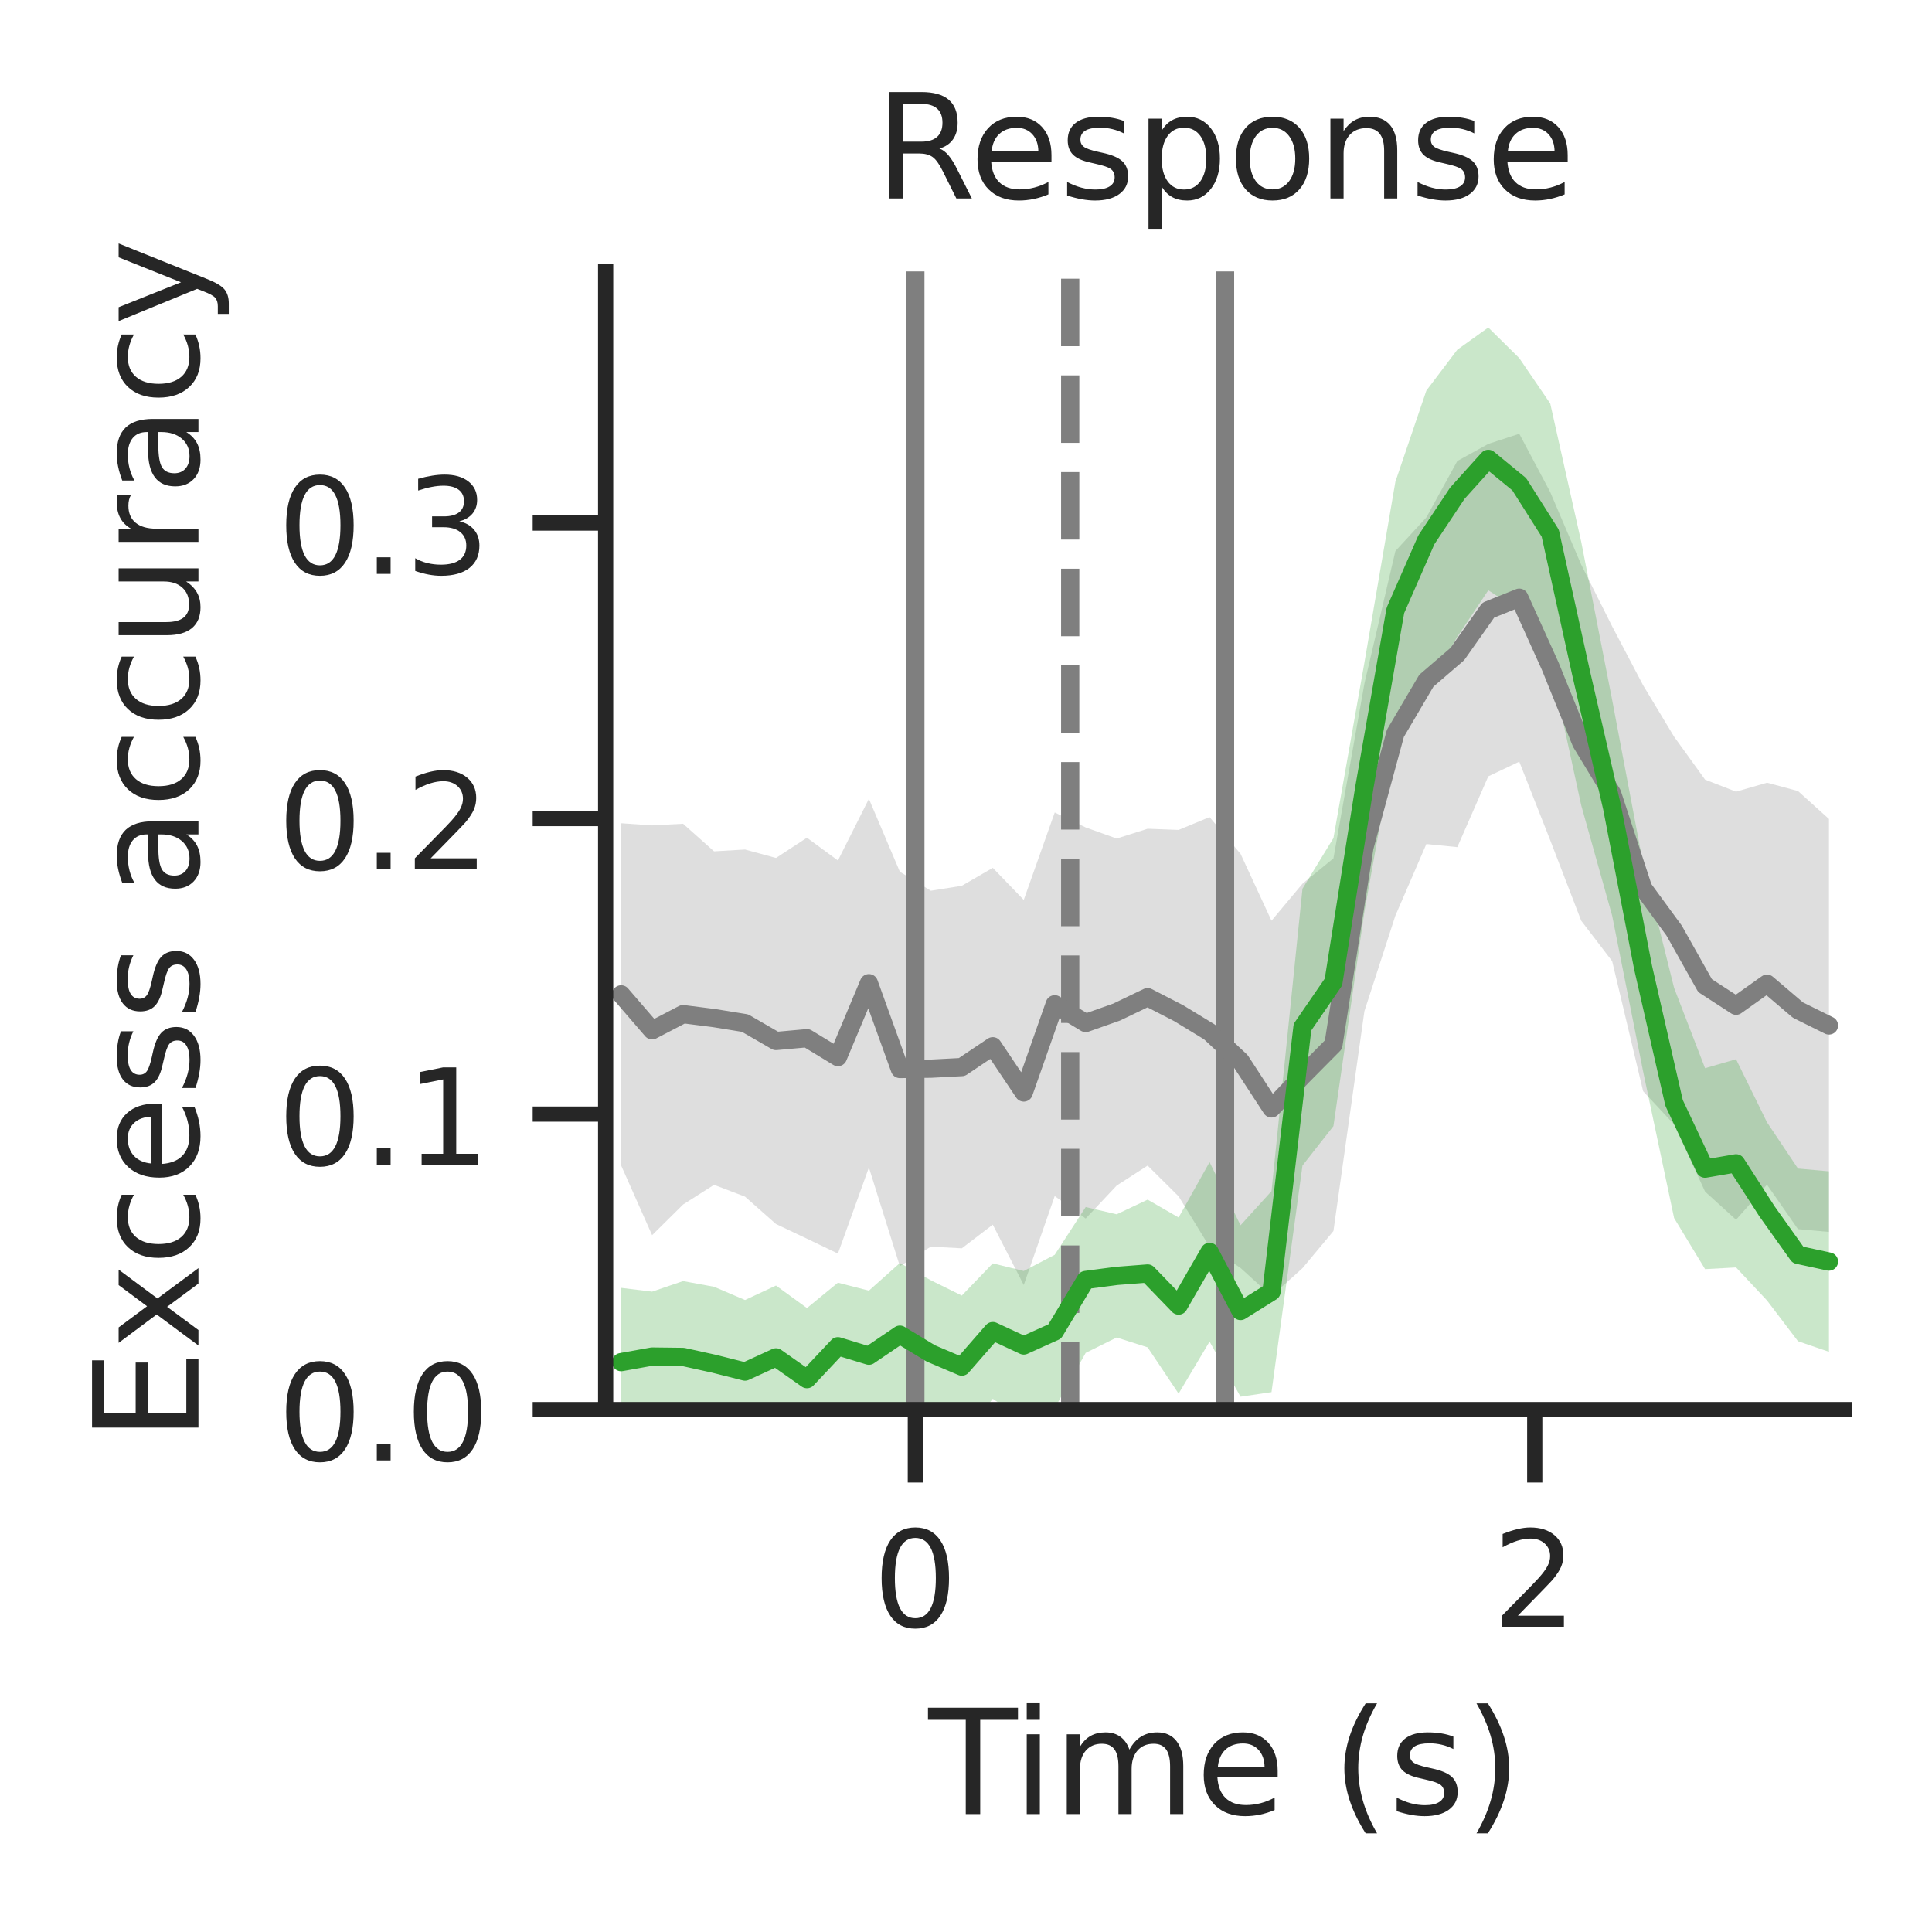
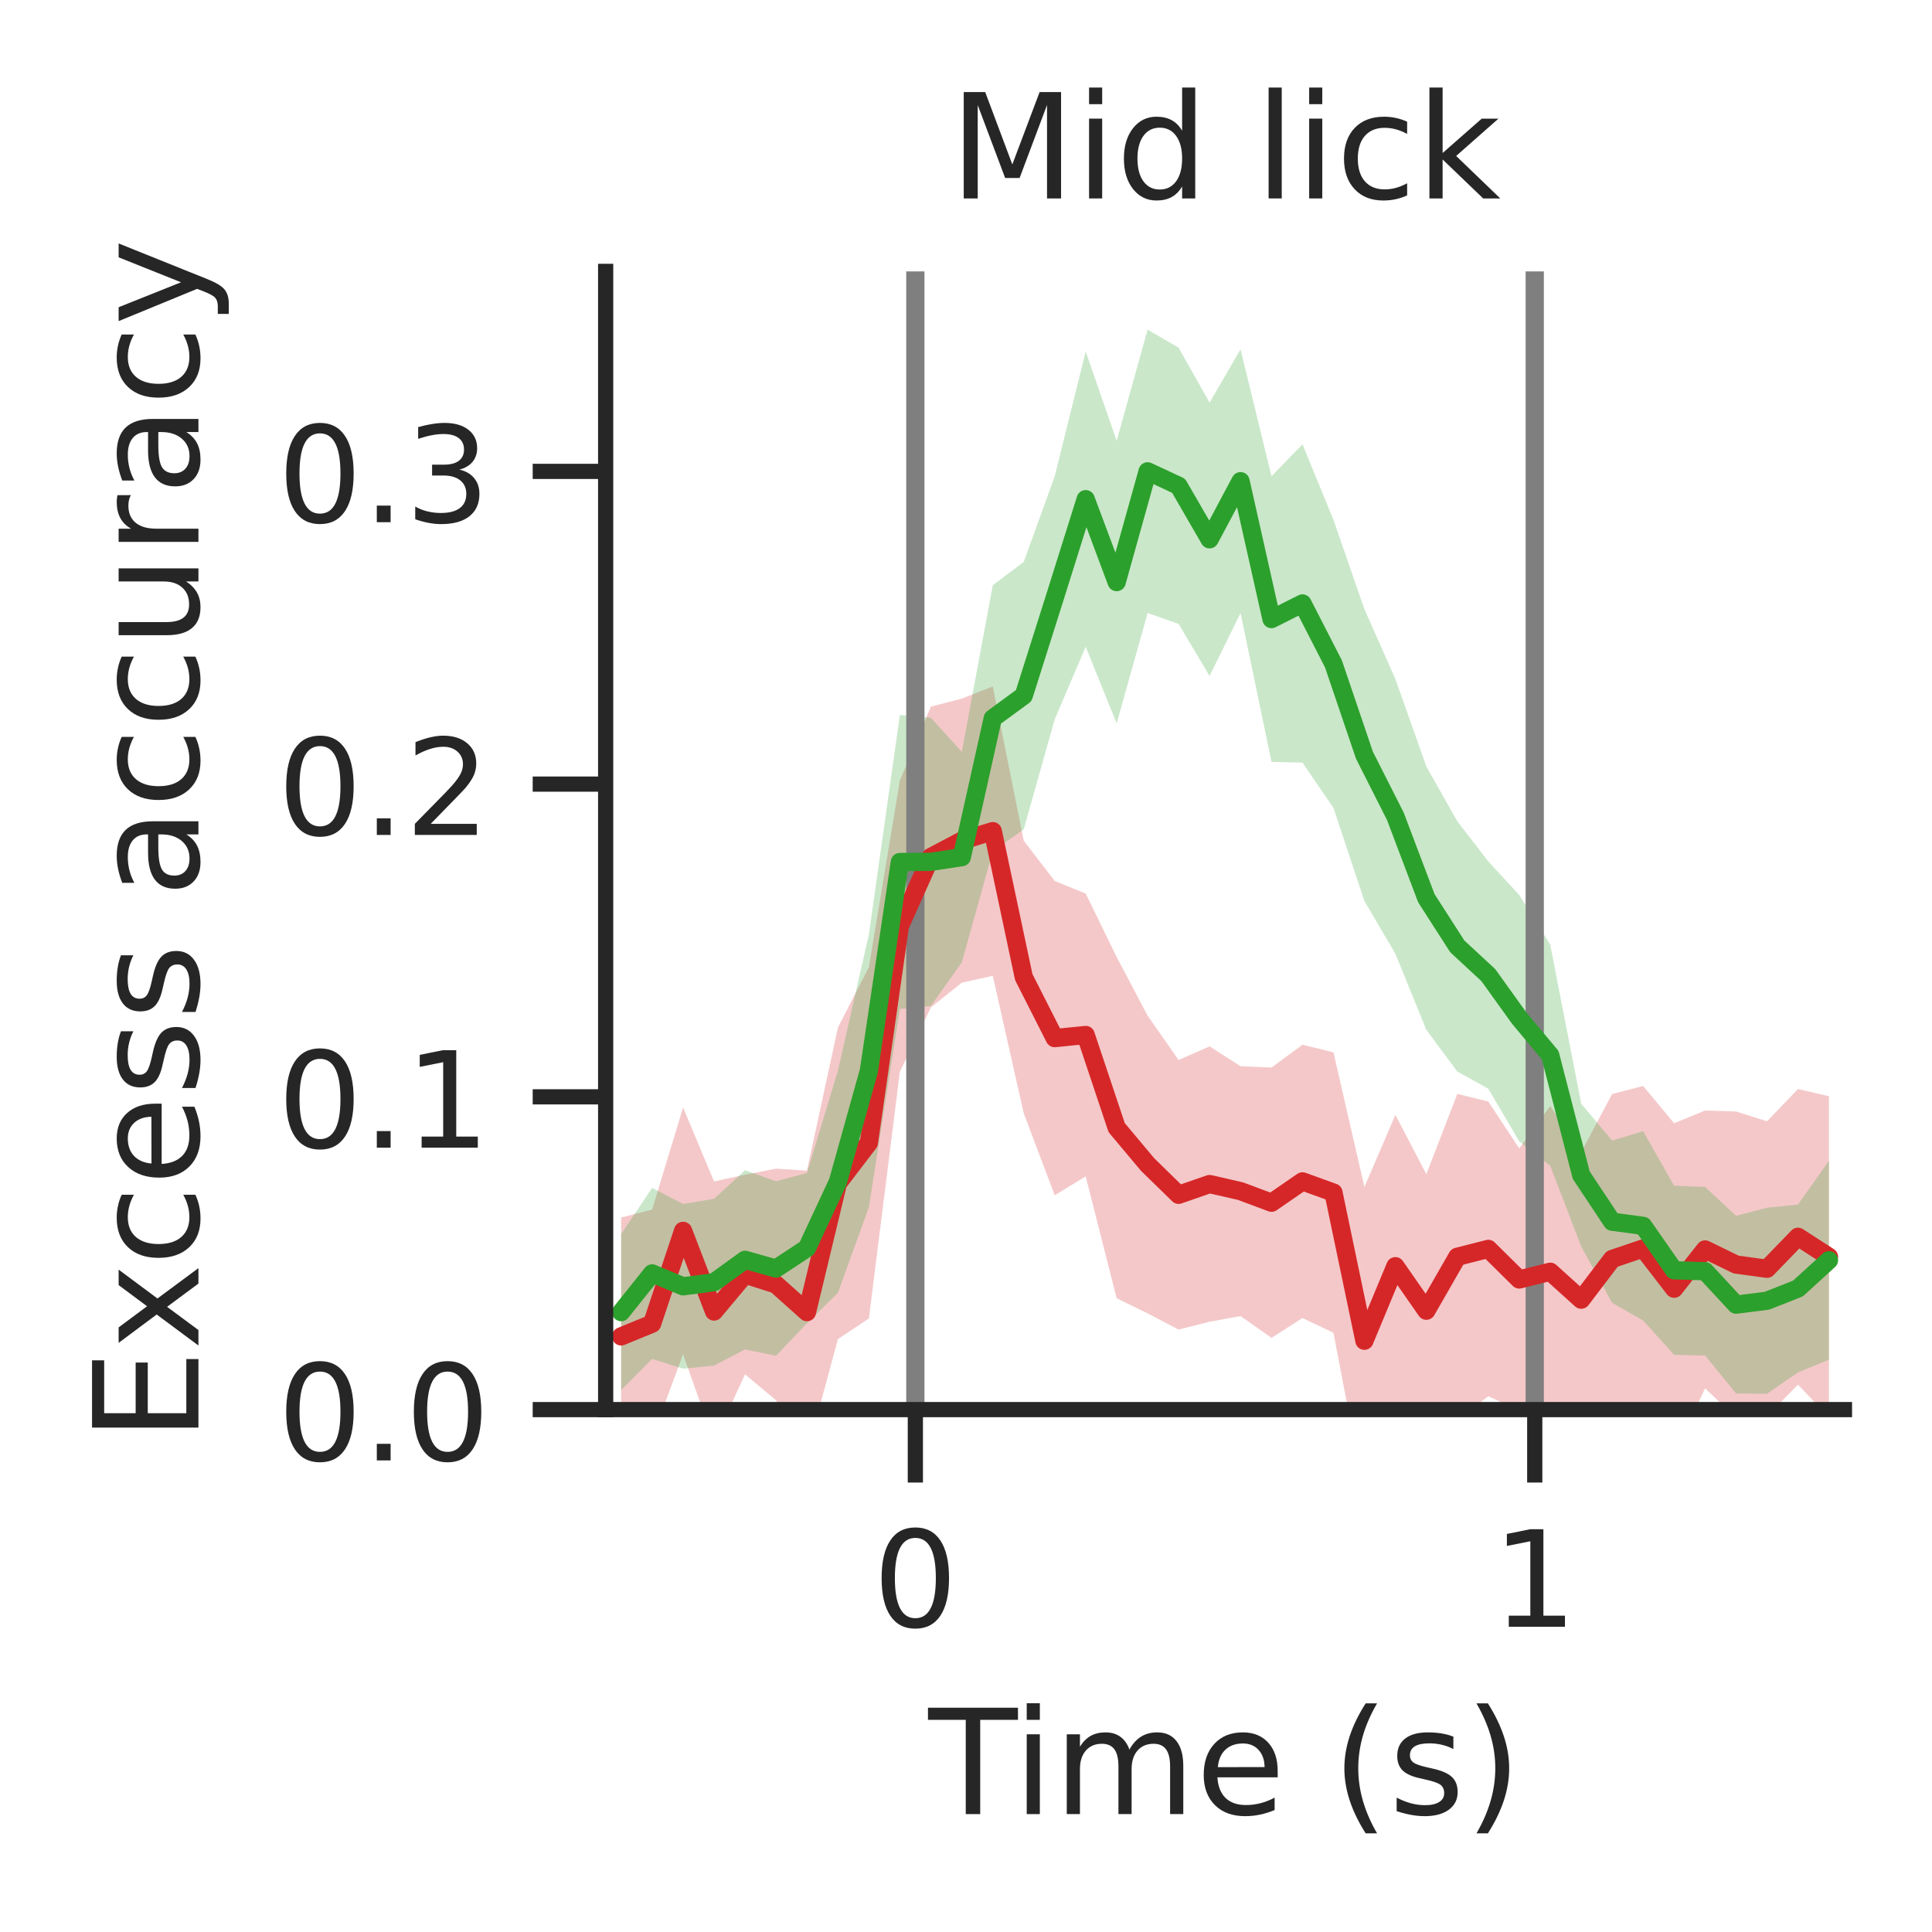
<svg xmlns="http://www.w3.org/2000/svg" xmlns:xlink="http://www.w3.org/1999/xlink" width="158.88pt" height="158.88pt" viewBox="0 0 158.88 158.88" version="1.1">
  <defs>
    <style type="text/css">*{stroke-linejoin: round; stroke-linecap: butt}</style>
  </defs>
  <g id="figure_1">
    <g id="patch_1">
      <path d="M 0 158.88  L 158.88 158.88  L 158.88 0  L 0 0  z " style="fill: #ffffff" />
    </g>
    <g id="axes_1">
      <g id="patch_2">
        <path d="M 49.807 115.92  L 151.68 115.92  L 151.68 22.318  L 49.807 22.318  z " style="fill: #ffffff" />
      </g>
      <g id="matplotlib.axis_1">
        <g id="xtick_1">
          <g id="line2d_1">
            <defs>
-               <path id="m0c5acce30c" d="M 0 0  L 0 6  " style="stroke: #262626; stroke-width: 1.25" />
-             </defs>
-             <g>
-               <use xlink:href="#m0c5acce30c" x="75.275" y="115.92" style="fill: #262626; stroke: #262626; stroke-width: 1.25" />
+               <path id="mfb42bb6723" d="M 0 0  L 0 6  " style="stroke: #262626; stroke-width: 1.25" />
+             </defs>
+             <g>
+               <use xlink:href="#mfb42bb6723" x="75.275" y="115.92" style="fill: #262626; stroke: #262626; stroke-width: 1.25" />
            </g>
          </g>
          <g id="text_1">
            <g style="fill: #262626" transform="translate(71.7759 133.7781) scale(0.11 -0.11)">
              <defs>
                <path id="DejaVuSans-30" d="M 2034 4250  Q 1547 4250 1301 3770  Q 1056 3291 1056 2328  Q 1056 1369 1301 889  Q 1547 409 2034 409  Q 2525 409 2770 889  Q 3016 1369 3016 2328  Q 3016 3291 2770 3770  Q 2525 4250 2034 4250  z M 2034 4750  Q 2819 4750 3233 4129  Q 3647 3509 3647 2328  Q 3647 1150 3233 529  Q 2819 -91 2034 -91  Q 1250 -91 836 529  Q 422 1150 422 2328  Q 422 3509 836 4129  Q 1250 4750 2034 4750  z " transform="scale(0.015625)" />
              </defs>
              <use xlink:href="#DejaVuSans-30" />
            </g>
          </g>
        </g>
        <g id="xtick_2">
          <g id="line2d_2">
            <g>
-               <use xlink:href="#m0c5acce30c" x="126.211" y="115.92" style="fill: #262626; stroke: #262626; stroke-width: 1.25" />
+               <use xlink:href="#mfb42bb6723" x="126.211" y="115.92" style="fill: #262626; stroke: #262626; stroke-width: 1.25" />
            </g>
          </g>
          <g id="text_2">
            <g style="fill: #262626" transform="translate(122.7121 133.7781) scale(0.11 -0.11)">
              <defs>
-                 <path id="DejaVuSans-32" d="M 1228 531  L 3431 531  L 3431 0  L 469 0  L 469 531  Q 828 903 1448 1529  Q 2069 2156 2228 2338  Q 2531 2678 2651 2914  Q 2772 3150 2772 3378  Q 2772 3750 2511 3984  Q 2250 4219 1831 4219  Q 1534 4219 1204 4116  Q 875 4013 500 3803  L 500 4441  Q 881 4594 1212 4672  Q 1544 4750 1819 4750  Q 2544 4750 2975 4387  Q 3406 4025 3406 3419  Q 3406 3131 3298 2873  Q 3191 2616 2906 2266  Q 2828 2175 2409 1742  Q 1991 1309 1228 531  z " transform="scale(0.015625)" />
-               </defs>
-               <use xlink:href="#DejaVuSans-32" />
+                 <path id="DejaVuSans-31" d="M 794 531  L 1825 531  L 1825 4091  L 703 3866  L 703 4441  L 1819 4666  L 2450 4666  L 2450 531  L 3481 531  L 3481 0  L 794 0  L 794 531  z " transform="scale(0.015625)" />
+               </defs>
+               <use xlink:href="#DejaVuSans-31" />
            </g>
          </g>
        </g>
        <g id="text_3">
          <g style="fill: #262626" transform="translate(76.34867 149.1839) scale(0.12 -0.12)">
            <defs>
              <path id="DejaVuSans-54" d="M -19 4666  L 3928 4666  L 3928 4134  L 2272 4134  L 2272 0  L 1638 0  L 1638 4134  L -19 4134  L -19 4666  z " transform="scale(0.015625)" />
              <path id="DejaVuSans-69" d="M 603 3500  L 1178 3500  L 1178 0  L 603 0  L 603 3500  z M 603 4863  L 1178 4863  L 1178 4134  L 603 4134  L 603 4863  z " transform="scale(0.015625)" />
              <path id="DejaVuSans-6d" d="M 3328 2828  Q 3544 3216 3844 3400  Q 4144 3584 4550 3584  Q 5097 3584 5394 3201  Q 5691 2819 5691 2113  L 5691 0  L 5113 0  L 5113 2094  Q 5113 2597 4934 2840  Q 4756 3084 4391 3084  Q 3944 3084 3684 2787  Q 3425 2491 3425 1978  L 3425 0  L 2847 0  L 2847 2094  Q 2847 2600 2669 2842  Q 2491 3084 2119 3084  Q 1678 3084 1418 2786  Q 1159 2488 1159 1978  L 1159 0  L 581 0  L 581 3500  L 1159 3500  L 1159 2956  Q 1356 3278 1631 3431  Q 1906 3584 2284 3584  Q 2666 3584 2933 3390  Q 3200 3197 3328 2828  z " transform="scale(0.015625)" />
              <path id="DejaVuSans-65" d="M 3597 1894  L 3597 1613  L 953 1613  Q 991 1019 1311 708  Q 1631 397 2203 397  Q 2534 397 2845 478  Q 3156 559 3463 722  L 3463 178  Q 3153 47 2828 -22  Q 2503 -91 2169 -91  Q 1331 -91 842 396  Q 353 884 353 1716  Q 353 2575 817 3079  Q 1281 3584 2069 3584  Q 2775 3584 3186 3129  Q 3597 2675 3597 1894  z M 3022 2063  Q 3016 2534 2758 2815  Q 2500 3097 2075 3097  Q 1594 3097 1305 2825  Q 1016 2553 972 2059  L 3022 2063  z " transform="scale(0.015625)" />
              <path id="DejaVuSans-20" transform="scale(0.015625)" />
              <path id="DejaVuSans-28" d="M 1984 4856  Q 1566 4138 1362 3434  Q 1159 2731 1159 2009  Q 1159 1288 1364 580  Q 1569 -128 1984 -844  L 1484 -844  Q 1016 -109 783 600  Q 550 1309 550 2009  Q 550 2706 781 3412  Q 1013 4119 1484 4856  L 1984 4856  z " transform="scale(0.015625)" />
              <path id="DejaVuSans-73" d="M 2834 3397  L 2834 2853  Q 2591 2978 2328 3040  Q 2066 3103 1784 3103  Q 1356 3103 1142 2972  Q 928 2841 928 2578  Q 928 2378 1081 2264  Q 1234 2150 1697 2047  L 1894 2003  Q 2506 1872 2764 1633  Q 3022 1394 3022 966  Q 3022 478 2636 193  Q 2250 -91 1575 -91  Q 1294 -91 989 -36  Q 684 19 347 128  L 347 722  Q 666 556 975 473  Q 1284 391 1588 391  Q 1994 391 2212 530  Q 2431 669 2431 922  Q 2431 1156 2273 1281  Q 2116 1406 1581 1522  L 1381 1569  Q 847 1681 609 1914  Q 372 2147 372 2553  Q 372 3047 722 3315  Q 1072 3584 1716 3584  Q 2034 3584 2315 3537  Q 2597 3491 2834 3397  z " transform="scale(0.015625)" />
              <path id="DejaVuSans-29" d="M 513 4856  L 1013 4856  Q 1481 4119 1714 3412  Q 1947 2706 1947 2009  Q 1947 1309 1714 600  Q 1481 -109 1013 -844  L 513 -844  Q 928 -128 1133 580  Q 1338 1288 1338 2009  Q 1338 2731 1133 3434  Q 928 4138 513 4856  z " transform="scale(0.015625)" />
            </defs>
            <use xlink:href="#DejaVuSans-54" />
            <use xlink:href="#DejaVuSans-69" transform="translate(57.95898 0)" />
            <use xlink:href="#DejaVuSans-6d" transform="translate(85.74219 0)" />
            <use xlink:href="#DejaVuSans-65" transform="translate(183.1543 0)" />
            <use xlink:href="#DejaVuSans-20" transform="translate(244.6777 0)" />
            <use xlink:href="#DejaVuSans-28" transform="translate(276.4648 0)" />
            <use xlink:href="#DejaVuSans-73" transform="translate(315.4785 0)" />
            <use xlink:href="#DejaVuSans-29" transform="translate(367.5781 0)" />
          </g>
        </g>
      </g>
      <g id="matplotlib.axis_2">
        <g id="ytick_1">
          <g id="line2d_3">
            <defs>
-               <path id="m7189554447" d="M 0 0  L -6 0  " style="stroke: #262626; stroke-width: 1.25" />
-             </defs>
-             <g>
-               <use xlink:href="#m7189554447" x="49.807" y="115.92" style="fill: #262626; stroke: #262626; stroke-width: 1.25" />
+               <path id="m7d31b91b3a" d="M 0 0  L -6 0  " style="stroke: #262626; stroke-width: 1.25" />
+             </defs>
+             <g>
+               <use xlink:href="#m7d31b91b3a" x="49.807" y="115.92" style="fill: #262626; stroke: #262626; stroke-width: 1.25" />
            </g>
          </g>
          <g id="text_4">
            <g style="fill: #262626" transform="translate(22.81375 120.099) scale(0.11 -0.11)">
              <defs>
                <path id="DejaVuSans-2e" d="M 684 794  L 1344 794  L 1344 0  L 684 0  L 684 794  z " transform="scale(0.015625)" />
              </defs>
              <use xlink:href="#DejaVuSans-30" />
              <use xlink:href="#DejaVuSans-2e" transform="translate(63.62305 0)" />
              <use xlink:href="#DejaVuSans-30" transform="translate(95.41016 0)" />
            </g>
          </g>
        </g>
        <g id="ytick_2">
          <g id="line2d_4">
            <g>
-               <use xlink:href="#m7189554447" x="49.807" y="91.618" style="fill: #262626; stroke: #262626; stroke-width: 1.25" />
+               <use xlink:href="#m7d31b91b3a" x="49.807" y="90.201" style="fill: #262626; stroke: #262626; stroke-width: 1.25" />
            </g>
          </g>
          <g id="text_5">
-             <g style="fill: #262626" transform="translate(22.81375 95.79756) scale(0.11 -0.11)">
-               <defs>
-                 <path id="DejaVuSans-31" d="M 794 531  L 1825 531  L 1825 4091  L 703 3866  L 703 4441  L 1819 4666  L 2450 4666  L 2450 531  L 3481 531  L 3481 0  L 794 0  L 794 531  z " transform="scale(0.015625)" />
-               </defs>
+             <g style="fill: #262626" transform="translate(22.81375 94.38054) scale(0.11 -0.11)">
              <use xlink:href="#DejaVuSans-30" />
              <use xlink:href="#DejaVuSans-2e" transform="translate(63.62305 0)" />
              <use xlink:href="#DejaVuSans-31" transform="translate(95.41016 0)" />
            </g>
          </g>
        </g>
        <g id="ytick_3">
          <g id="line2d_5">
            <g>
-               <use xlink:href="#m7189554447" x="49.807" y="67.317" style="fill: #262626; stroke: #262626; stroke-width: 1.25" />
+               <use xlink:href="#m7d31b91b3a" x="49.807" y="64.483" style="fill: #262626; stroke: #262626; stroke-width: 1.25" />
            </g>
          </g>
          <g id="text_6">
-             <g style="fill: #262626" transform="translate(22.81375 71.49614) scale(0.11 -0.11)">
+             <g style="fill: #262626" transform="translate(22.81375 68.66212) scale(0.11 -0.11)">
+               <defs>
+                 <path id="DejaVuSans-32" d="M 1228 531  L 3431 531  L 3431 0  L 469 0  L 469 531  Q 828 903 1448 1529  Q 2069 2156 2228 2338  Q 2531 2678 2651 2914  Q 2772 3150 2772 3378  Q 2772 3750 2511 3984  Q 2250 4219 1831 4219  Q 1534 4219 1204 4116  Q 875 4013 500 3803  L 500 4441  Q 881 4594 1212 4672  Q 1544 4750 1819 4750  Q 2544 4750 2975 4387  Q 3406 4025 3406 3419  Q 3406 3131 3298 2873  Q 3191 2616 2906 2266  Q 2828 2175 2409 1742  Q 1991 1309 1228 531  z " transform="scale(0.015625)" />
+               </defs>
              <use xlink:href="#DejaVuSans-30" />
              <use xlink:href="#DejaVuSans-2e" transform="translate(63.62305 0)" />
              <use xlink:href="#DejaVuSans-32" transform="translate(95.41016 0)" />
            </g>
          </g>
        </g>
        <g id="ytick_4">
          <g id="line2d_6">
            <g>
-               <use xlink:href="#m7189554447" x="49.807" y="43.016" style="fill: #262626; stroke: #262626; stroke-width: 1.25" />
+               <use xlink:href="#m7d31b91b3a" x="49.807" y="38.765" style="fill: #262626; stroke: #262626; stroke-width: 1.25" />
            </g>
          </g>
          <g id="text_7">
-             <g style="fill: #262626" transform="translate(22.81375 47.19472) scale(0.11 -0.11)">
+             <g style="fill: #262626" transform="translate(22.81375 42.94369) scale(0.11 -0.11)">
              <defs>
                <path id="DejaVuSans-33" d="M 2597 2516  Q 3050 2419 3304 2112  Q 3559 1806 3559 1356  Q 3559 666 3084 287  Q 2609 -91 1734 -91  Q 1441 -91 1130 -33  Q 819 25 488 141  L 488 750  Q 750 597 1062 519  Q 1375 441 1716 441  Q 2309 441 2620 675  Q 2931 909 2931 1356  Q 2931 1769 2642 2001  Q 2353 2234 1838 2234  L 1294 2234  L 1294 2753  L 1863 2753  Q 2328 2753 2575 2939  Q 2822 3125 2822 3475  Q 2822 3834 2567 4026  Q 2313 4219 1838 4219  Q 1578 4219 1281 4162  Q 984 4106 628 3988  L 628 4550  Q 988 4650 1302 4700  Q 1616 4750 1894 4750  Q 2613 4750 3031 4423  Q 3450 4097 3450 3541  Q 3450 3153 3228 2886  Q 3006 2619 2597 2516  z " transform="scale(0.015625)" />
              </defs>
              <use xlink:href="#DejaVuSans-30" />
              <use xlink:href="#DejaVuSans-2e" transform="translate(63.62305 0)" />
              <use xlink:href="#DejaVuSans-33" transform="translate(95.41016 0)" />
            </g>
          </g>
        </g>
        <g id="text_8">
          <g style="fill: #262626" transform="translate(16.31812 118.5768) rotate(-90) scale(0.12 -0.12)">
            <defs>
              <path id="DejaVuSans-45" d="M 628 4666  L 3578 4666  L 3578 4134  L 1259 4134  L 1259 2753  L 3481 2753  L 3481 2222  L 1259 2222  L 1259 531  L 3634 531  L 3634 0  L 628 0  L 628 4666  z " transform="scale(0.015625)" />
              <path id="DejaVuSans-78" d="M 3513 3500  L 2247 1797  L 3578 0  L 2900 0  L 1881 1375  L 863 0  L 184 0  L 1544 1831  L 300 3500  L 978 3500  L 1906 2253  L 2834 3500  L 3513 3500  z " transform="scale(0.015625)" />
              <path id="DejaVuSans-63" d="M 3122 3366  L 3122 2828  Q 2878 2963 2633 3030  Q 2388 3097 2138 3097  Q 1578 3097 1268 2742  Q 959 2388 959 1747  Q 959 1106 1268 751  Q 1578 397 2138 397  Q 2388 397 2633 464  Q 2878 531 3122 666  L 3122 134  Q 2881 22 2623 -34  Q 2366 -91 2075 -91  Q 1284 -91 818 406  Q 353 903 353 1747  Q 353 2603 823 3093  Q 1294 3584 2113 3584  Q 2378 3584 2631 3529  Q 2884 3475 3122 3366  z " transform="scale(0.015625)" />
              <path id="DejaVuSans-61" d="M 2194 1759  Q 1497 1759 1228 1600  Q 959 1441 959 1056  Q 959 750 1161 570  Q 1363 391 1709 391  Q 2188 391 2477 730  Q 2766 1069 2766 1631  L 2766 1759  L 2194 1759  z M 3341 1997  L 3341 0  L 2766 0  L 2766 531  Q 2569 213 2275 61  Q 1981 -91 1556 -91  Q 1019 -91 701 211  Q 384 513 384 1019  Q 384 1609 779 1909  Q 1175 2209 1959 2209  L 2766 2209  L 2766 2266  Q 2766 2663 2505 2880  Q 2244 3097 1772 3097  Q 1472 3097 1187 3025  Q 903 2953 641 2809  L 641 3341  Q 956 3463 1253 3523  Q 1550 3584 1831 3584  Q 2591 3584 2966 3190  Q 3341 2797 3341 1997  z " transform="scale(0.015625)" />
              <path id="DejaVuSans-75" d="M 544 1381  L 544 3500  L 1119 3500  L 1119 1403  Q 1119 906 1312 657  Q 1506 409 1894 409  Q 2359 409 2629 706  Q 2900 1003 2900 1516  L 2900 3500  L 3475 3500  L 3475 0  L 2900 0  L 2900 538  Q 2691 219 2414 64  Q 2138 -91 1772 -91  Q 1169 -91 856 284  Q 544 659 544 1381  z M 1991 3584  L 1991 3584  z " transform="scale(0.015625)" />
              <path id="DejaVuSans-72" d="M 2631 2963  Q 2534 3019 2420 3045  Q 2306 3072 2169 3072  Q 1681 3072 1420 2755  Q 1159 2438 1159 1844  L 1159 0  L 581 0  L 581 3500  L 1159 3500  L 1159 2956  Q 1341 3275 1631 3429  Q 1922 3584 2338 3584  Q 2397 3584 2469 3576  Q 2541 3569 2628 3553  L 2631 2963  z " transform="scale(0.015625)" />
              <path id="DejaVuSans-79" d="M 2059 -325  Q 1816 -950 1584 -1140  Q 1353 -1331 966 -1331  L 506 -1331  L 506 -850  L 844 -850  Q 1081 -850 1212 -737  Q 1344 -625 1503 -206  L 1606 56  L 191 3500  L 800 3500  L 1894 763  L 2988 3500  L 3597 3500  L 2059 -325  z " transform="scale(0.015625)" />
            </defs>
            <use xlink:href="#DejaVuSans-45" />
            <use xlink:href="#DejaVuSans-78" transform="translate(63.18359 0)" />
            <use xlink:href="#DejaVuSans-63" transform="translate(120.6133 0)" />
            <use xlink:href="#DejaVuSans-65" transform="translate(175.5938 0)" />
            <use xlink:href="#DejaVuSans-73" transform="translate(237.1172 0)" />
            <use xlink:href="#DejaVuSans-73" transform="translate(289.2168 0)" />
            <use xlink:href="#DejaVuSans-20" transform="translate(341.3164 0)" />
            <use xlink:href="#DejaVuSans-61" transform="translate(373.1035 0)" />
            <use xlink:href="#DejaVuSans-63" transform="translate(434.3828 0)" />
            <use xlink:href="#DejaVuSans-63" transform="translate(489.3633 0)" />
            <use xlink:href="#DejaVuSans-75" transform="translate(544.3438 0)" />
            <use xlink:href="#DejaVuSans-72" transform="translate(607.7227 0)" />
            <use xlink:href="#DejaVuSans-61" transform="translate(648.8359 0)" />
            <use xlink:href="#DejaVuSans-63" transform="translate(710.1152 0)" />
            <use xlink:href="#DejaVuSans-79" transform="translate(765.0957 0)" />
          </g>
        </g>
      </g>
      <g id="FillBetweenPolyCollection_1">
-         <path d="M 51.081 67.701  L 51.081 95.844  L 53.627 101.577  L 56.174 99.056  L 58.721 97.435  L 61.268 98.408  L 63.815 100.659  L 66.361 101.866  L 68.908 103.09  L 71.455 96.012  L 74.002 104.13  L 76.549 102.517  L 79.095 102.657  L 81.642 100.712  L 84.189 105.676  L 86.736 98.361  L 89.283 100.207  L 91.83 97.497  L 94.376 95.854  L 96.923 98.382  L 99.47 102.537  L 102.017 104.273  L 104.564 106.587  L 107.11 104.291  L 109.657 101.236  L 112.204 83.155  L 114.751 75.3  L 117.298 69.411  L 119.844 69.666  L 122.391 63.844  L 124.938 62.637  L 127.485 69.101  L 130.032 75.716  L 132.578 79.043  L 135.125 89.739  L 137.672 92.469  L 140.219 97.994  L 142.766 100.307  L 145.312 97.426  L 147.859 101.08  L 150.406 101.309  L 150.406 67.349  L 150.406 67.349  L 147.859 65.051  L 145.312 64.368  L 142.766 65.104  L 140.219 64.114  L 137.672 60.583  L 135.125 56.357  L 132.578 51.508  L 130.032 46.435  L 127.485 40.468  L 124.938 35.67  L 122.391 36.506  L 119.844 37.911  L 117.298 42.549  L 114.751 45.317  L 112.204 56.219  L 109.657 70.588  L 107.11 72.675  L 104.564 75.717  L 102.017 70.214  L 99.47 67.197  L 96.923 68.251  L 94.376 68.154  L 91.83 68.96  L 89.283 68.046  L 86.736 66.816  L 84.189 74.007  L 81.642 71.369  L 79.095 72.845  L 76.549 73.251  L 74.002 71.69  L 71.455 65.695  L 68.908 70.766  L 66.361 68.891  L 63.815 70.556  L 61.268 69.862  L 58.721 70.012  L 56.174 67.743  L 53.627 67.877  L 51.081 67.701  z " clip-path="url(#pd3b1ac7c03)" style="fill: #7f7f7f; fill-opacity: 0.25" />
+         <path d="M 51.081 100.124  L 51.081 119.676  L 53.627 118.238  L 56.174 111.37  L 58.721 118.549  L 61.268 113.019  L 63.815 115.149  L 66.361 119.543  L 68.908 110.122  L 71.455 108.426  L 74.002 88.132  L 76.549 82.845  L 79.095 80.812  L 81.642 80.25  L 84.189 91.559  L 86.736 98.293  L 89.283 96.741  L 91.83 106.765  L 94.376 108.01  L 96.923 109.339  L 99.47 108.692  L 102.017 108.229  L 104.564 110.021  L 107.11 108.39  L 109.657 109.602  L 112.204 122.9  L 114.751 116.573  L 117.298 119.013  L 119.844 116.746  L 122.391 114.823  L 124.938 115.998  L 127.485 118.208  L 130.032 119.025  L 132.578 117.097  L 135.125 116.033  L 137.672 119.584  L 140.219 114.174  L 142.766 116.575  L 145.312 116.464  L 147.859 113.862  L 150.406 116.561  L 150.406 90.15  L 150.406 90.15  L 147.859 89.556  L 145.312 92.212  L 142.766 91.405  L 140.219 91.324  L 137.672 92.371  L 135.125 89.306  L 132.578 89.965  L 130.032 94.736  L 127.485 90.956  L 124.938 94.442  L 122.391 90.585  L 119.844 89.957  L 117.298 96.56  L 114.751 91.685  L 112.204 97.614  L 109.657 86.539  L 107.11 85.914  L 104.564 87.792  L 102.017 87.681  L 99.47 86.051  L 96.923 87.171  L 94.376 83.524  L 91.83 78.699  L 89.283 73.484  L 86.736 72.447  L 84.189 69.141  L 81.642 56.449  L 79.095 57.455  L 76.549 58.109  L 74.002 64.19  L 71.455 79.527  L 68.908 84.498  L 66.361 96.268  L 63.815 96.107  L 61.268 96.603  L 58.721 97.158  L 56.174 91.073  L 53.627 99.471  L 51.081 100.124  z " clip-path="url(#pc7afbca482)" style="fill: #d62728; fill-opacity: 0.25" />
      </g>
      <g id="FillBetweenPolyCollection_2">
-         <path d="M 51.081 105.909  L 51.081 118.122  L 53.627 116.896  L 56.174 117.827  L 58.721 118.482  L 61.268 118.681  L 63.815 117.533  L 66.361 119.261  L 68.908 115.937  L 71.455 116.837  L 74.002 115.651  L 76.549 117.317  L 79.095 118.225  L 81.642 115.032  L 84.189 116.776  L 86.736 115.805  L 89.283 111.256  L 91.83 109.992  L 94.376 110.802  L 96.923 114.608  L 99.47 110.329  L 102.017 114.86  L 104.564 114.486  L 107.11 95.853  L 109.657 92.607  L 112.204 74.973  L 114.751 60.783  L 117.298 56.663  L 119.844 52.366  L 122.391 48.542  L 124.938 50.203  L 127.485 54.504  L 130.032 66.227  L 132.578 75.305  L 135.125 88.121  L 137.672 100.169  L 140.219 104.369  L 142.766 104.229  L 145.312 106.945  L 147.859 110.296  L 150.406 111.167  L 150.406 96.326  L 150.406 96.326  L 147.859 96.097  L 145.312 92.293  L 142.766 87.106  L 140.219 87.844  L 137.672 81.242  L 135.125 71.04  L 132.578 57.564  L 130.032 44.552  L 127.485 33.186  L 124.938 29.45  L 122.391 26.934  L 119.844 28.759  L 117.298 32.123  L 114.751 39.617  L 112.204 54.493  L 109.657 68.92  L 107.11 73.085  L 104.564 97.955  L 102.017 100.762  L 99.47 95.569  L 96.923 100.12  L 94.376 98.654  L 91.83 99.859  L 89.283 99.263  L 86.736 103.189  L 84.189 104.521  L 81.642 103.895  L 79.095 106.543  L 76.549 105.285  L 74.002 103.866  L 71.455 106.139  L 68.908 105.483  L 66.361 107.57  L 63.815 105.72  L 61.268 106.907  L 58.721 105.82  L 56.174 105.351  L 53.627 106.221  L 51.081 105.909  z " clip-path="url(#pd3b1ac7c03)" style="fill: #2ca02c; fill-opacity: 0.25" />
+         <path d="M 51.081 101.486  L 51.081 114.321  L 53.627 111.75  L 56.174 112.555  L 58.721 112.301  L 61.268 110.968  L 63.815 111.496  L 66.361 108.826  L 68.908 106.311  L 71.455 99.271  L 74.002 82.979  L 76.549 82.73  L 79.095 79.142  L 81.642 70.015  L 84.189 68.195  L 86.736 59.153  L 89.283 53.188  L 91.83 59.491  L 94.376 50.414  L 96.923 51.304  L 99.47 55.591  L 102.017 50.415  L 104.564 62.654  L 107.11 62.718  L 109.657 66.434  L 112.204 74.101  L 114.751 78.432  L 117.298 84.696  L 119.844 88.12  L 122.391 89.532  L 124.938 93.86  L 127.485 95.87  L 130.032 102.507  L 132.578 107.142  L 135.125 108.594  L 137.672 111.418  L 140.219 111.469  L 142.766 114.594  L 145.312 114.619  L 147.859 112.862  L 150.406 111.815  L 150.406 95.458  L 150.406 95.458  L 147.859 99.058  L 145.312 99.32  L 142.766 99.984  L 140.219 97.609  L 137.672 97.507  L 135.125 93.024  L 132.578 93.799  L 130.032 90.765  L 127.485 77.685  L 124.938 73.603  L 122.391 70.842  L 119.844 67.537  L 117.298 63.038  L 114.751 55.84  L 112.204 50.095  L 109.657 42.749  L 107.11 36.534  L 104.564 39.166  L 102.017 28.726  L 99.47 33.109  L 96.923 28.592  L 94.376 27.108  L 91.83 36.245  L 89.283 28.913  L 86.736 39.165  L 84.189 46.213  L 81.642 48.128  L 79.095 61.834  L 76.549 59.016  L 74.002 58.798  L 71.455 76.839  L 68.908 88.045  L 66.361 96.461  L 63.815 97.144  L 61.268 96.239  L 58.721 98.589  L 56.174 99.009  L 53.627 97.69  L 51.081 101.486  z " clip-path="url(#pc7afbca482)" style="fill: #2ca02c; fill-opacity: 0.25" />
      </g>
      <g id="line2d_7">
-         <path d="M 75.275 115.92  L 75.275 22.318  " clip-path="url(#pd3b1ac7c03)" style="fill: none; stroke: #7f7f7f; stroke-width: 1.5; stroke-linecap: round" />
+         <path d="M 75.275 115.92  L 75.275 22.318  " clip-path="url(#pc7afbca482)" style="fill: none; stroke: #7f7f7f; stroke-width: 1.5; stroke-linecap: round" />
      </g>
      <g id="line2d_8">
-         <path d="M 88.009 115.92  L 88.009 22.318  " clip-path="url(#pd3b1ac7c03)" style="fill: none; stroke-dasharray: 5.55,2.4; stroke-dashoffset: 0; stroke: #7f7f7f; stroke-width: 1.5" />
+         <path d="M 126.211 115.92  L 126.211 22.318  " clip-path="url(#pc7afbca482)" style="fill: none; stroke: #7f7f7f; stroke-width: 1.5; stroke-linecap: round" />
      </g>
      <g id="line2d_9">
-         <path d="M 100.743 115.92  L 100.743 22.318  " clip-path="url(#pd3b1ac7c03)" style="fill: none; stroke: #7f7f7f; stroke-width: 1.5; stroke-linecap: round" />
+         <path d="M 51.081 109.9  L 53.627 108.855  L 56.174 101.221  L 58.721 107.853  L 61.268 104.811  L 63.815 105.628  L 66.361 107.905  L 68.908 97.31  L 71.455 93.976  L 74.002 76.161  L 76.549 70.477  L 79.095 69.133  L 81.642 68.35  L 84.189 80.35  L 86.736 85.37  L 89.283 85.113  L 91.83 92.732  L 94.376 95.767  L 96.923 98.255  L 99.47 97.372  L 102.017 97.955  L 104.564 98.907  L 107.11 97.152  L 109.657 98.07  L 112.204 110.257  L 114.751 104.129  L 117.298 107.787  L 119.844 103.352  L 122.391 102.704  L 124.938 105.22  L 127.485 104.582  L 130.032 106.88  L 132.578 103.531  L 135.125 102.67  L 137.672 105.977  L 140.219 102.749  L 142.766 103.99  L 145.312 104.338  L 147.859 101.709  L 150.406 103.356  " clip-path="url(#pc7afbca482)" style="fill: none; stroke: #d62728; stroke-width: 1.5; stroke-linecap: round" />
      </g>
      <g id="line2d_10">
-         <path d="M 51.081 81.773  L 53.627 84.727  L 56.174 83.399  L 58.721 83.723  L 61.268 84.135  L 63.815 85.607  L 66.361 85.378  L 68.908 86.928  L 71.455 80.854  L 74.002 87.91  L 76.549 87.884  L 79.095 87.751  L 81.642 86.041  L 84.189 89.841  L 86.736 82.589  L 89.283 84.127  L 91.83 83.228  L 94.376 82.004  L 96.923 83.316  L 99.47 84.867  L 102.017 87.243  L 104.564 91.152  L 107.11 88.483  L 109.657 85.912  L 112.204 69.687  L 114.751 60.308  L 117.298 55.98  L 119.844 53.788  L 122.391 50.175  L 124.938 49.153  L 127.485 54.785  L 130.032 61.075  L 132.578 65.275  L 135.125 73.048  L 137.672 76.526  L 140.219 81.054  L 142.766 82.705  L 145.312 80.897  L 147.859 83.066  L 150.406 84.329  " clip-path="url(#pd3b1ac7c03)" style="fill: none; stroke: #7f7f7f; stroke-width: 1.5; stroke-linecap: round" />
-       </g>
-       <g id="line2d_11">
-         <path d="M 51.081 112.016  L 53.627 111.559  L 56.174 111.589  L 58.721 112.151  L 61.268 112.794  L 63.815 111.626  L 66.361 113.416  L 68.908 110.71  L 71.455 111.488  L 74.002 109.759  L 76.549 111.301  L 79.095 112.384  L 81.642 109.463  L 84.189 110.648  L 86.736 109.497  L 89.283 105.26  L 91.83 104.926  L 94.376 104.728  L 96.923 107.364  L 99.47 102.949  L 102.017 107.811  L 104.564 106.221  L 107.11 84.469  L 109.657 80.763  L 112.204 64.733  L 114.751 50.2  L 117.298 44.393  L 119.844 40.563  L 122.391 37.738  L 124.938 39.826  L 127.485 43.845  L 130.032 55.39  L 132.578 66.434  L 135.125 79.581  L 137.672 90.706  L 140.219 96.106  L 142.766 95.667  L 145.312 99.619  L 147.859 103.196  L 150.406 103.746  " clip-path="url(#pd3b1ac7c03)" style="fill: none; stroke: #2ca02c; stroke-width: 1.5; stroke-linecap: round" />
+         <path d="M 51.081 107.904  L 53.627 104.72  L 56.174 105.782  L 58.721 105.445  L 61.268 103.603  L 63.815 104.32  L 66.361 102.643  L 68.908 97.178  L 71.455 88.055  L 74.002 70.889  L 76.549 70.873  L 79.095 70.488  L 81.642 59.072  L 84.189 57.204  L 86.736 49.159  L 89.283 41.05  L 91.83 47.868  L 94.376 38.761  L 96.923 39.948  L 99.47 44.35  L 102.017 39.571  L 104.564 50.91  L 107.11 49.626  L 109.657 54.592  L 112.204 62.098  L 114.751 67.136  L 117.298 73.867  L 119.844 77.829  L 122.391 80.187  L 124.938 83.732  L 127.485 86.777  L 130.032 96.636  L 132.578 100.47  L 135.125 100.809  L 137.672 104.463  L 140.219 104.539  L 142.766 107.289  L 145.312 106.969  L 147.859 105.96  L 150.406 103.637  " clip-path="url(#pc7afbca482)" style="fill: none; stroke: #2ca02c; stroke-width: 1.5; stroke-linecap: round" />
      </g>
      <g id="patch_3">
        <path d="M 49.807 115.92  L 49.807 22.318  " style="fill: none; stroke: #262626; stroke-width: 1.25; stroke-linejoin: miter; stroke-linecap: square" />
      </g>
      <g id="patch_4">
        <path d="M 49.807 115.92  L 151.68 115.92  " style="fill: none; stroke: #262626; stroke-width: 1.25; stroke-linejoin: miter; stroke-linecap: square" />
      </g>
      <g id="text_9">
-         <g style="fill: #262626" transform="translate(71.92648 16.31812) scale(0.12 -0.12)">
+         <g style="fill: #262626" transform="translate(78.07648 16.31812) scale(0.12 -0.12)">
          <defs>
-             <path id="DejaVuSans-52" d="M 2841 2188  Q 3044 2119 3236 1894  Q 3428 1669 3622 1275  L 4263 0  L 3584 0  L 2988 1197  Q 2756 1666 2539 1819  Q 2322 1972 1947 1972  L 1259 1972  L 1259 0  L 628 0  L 628 4666  L 2053 4666  Q 2853 4666 3247 4331  Q 3641 3997 3641 3322  Q 3641 2881 3436 2590  Q 3231 2300 2841 2188  z M 1259 4147  L 1259 2491  L 2053 2491  Q 2509 2491 2742 2702  Q 2975 2913 2975 3322  Q 2975 3731 2742 3939  Q 2509 4147 2053 4147  L 1259 4147  z " transform="scale(0.015625)" />
-             <path id="DejaVuSans-70" d="M 1159 525  L 1159 -1331  L 581 -1331  L 581 3500  L 1159 3500  L 1159 2969  Q 1341 3281 1617 3432  Q 1894 3584 2278 3584  Q 2916 3584 3314 3078  Q 3713 2572 3713 1747  Q 3713 922 3314 415  Q 2916 -91 2278 -91  Q 1894 -91 1617 61  Q 1341 213 1159 525  z M 3116 1747  Q 3116 2381 2855 2742  Q 2594 3103 2138 3103  Q 1681 3103 1420 2742  Q 1159 2381 1159 1747  Q 1159 1113 1420 752  Q 1681 391 2138 391  Q 2594 391 2855 752  Q 3116 1113 3116 1747  z " transform="scale(0.015625)" />
-             <path id="DejaVuSans-6f" d="M 1959 3097  Q 1497 3097 1228 2736  Q 959 2375 959 1747  Q 959 1119 1226 758  Q 1494 397 1959 397  Q 2419 397 2687 759  Q 2956 1122 2956 1747  Q 2956 2369 2687 2733  Q 2419 3097 1959 3097  z M 1959 3584  Q 2709 3584 3137 3096  Q 3566 2609 3566 1747  Q 3566 888 3137 398  Q 2709 -91 1959 -91  Q 1206 -91 779 398  Q 353 888 353 1747  Q 353 2609 779 3096  Q 1206 3584 1959 3584  z " transform="scale(0.015625)" />
-             <path id="DejaVuSans-6e" d="M 3513 2113  L 3513 0  L 2938 0  L 2938 2094  Q 2938 2591 2744 2837  Q 2550 3084 2163 3084  Q 1697 3084 1428 2787  Q 1159 2491 1159 1978  L 1159 0  L 581 0  L 581 3500  L 1159 3500  L 1159 2956  Q 1366 3272 1645 3428  Q 1925 3584 2291 3584  Q 2894 3584 3203 3211  Q 3513 2838 3513 2113  z " transform="scale(0.015625)" />
+             <path id="DejaVuSans-4d" d="M 628 4666  L 1569 4666  L 2759 1491  L 3956 4666  L 4897 4666  L 4897 0  L 4281 0  L 4281 4097  L 3078 897  L 2444 897  L 1241 4097  L 1241 0  L 628 0  L 628 4666  z " transform="scale(0.015625)" />
+             <path id="DejaVuSans-64" d="M 2906 2969  L 2906 4863  L 3481 4863  L 3481 0  L 2906 0  L 2906 525  Q 2725 213 2448 61  Q 2172 -91 1784 -91  Q 1150 -91 751 415  Q 353 922 353 1747  Q 353 2572 751 3078  Q 1150 3584 1784 3584  Q 2172 3584 2448 3432  Q 2725 3281 2906 2969  z M 947 1747  Q 947 1113 1208 752  Q 1469 391 1925 391  Q 2381 391 2643 752  Q 2906 1113 2906 1747  Q 2906 2381 2643 2742  Q 2381 3103 1925 3103  Q 1469 3103 1208 2742  Q 947 2381 947 1747  z " transform="scale(0.015625)" />
+             <path id="DejaVuSans-6c" d="M 603 4863  L 1178 4863  L 1178 0  L 603 0  L 603 4863  z " transform="scale(0.015625)" />
+             <path id="DejaVuSans-6b" d="M 581 4863  L 1159 4863  L 1159 1991  L 2875 3500  L 3609 3500  L 1753 1863  L 3688 0  L 2938 0  L 1159 1709  L 1159 0  L 581 0  L 581 4863  z " transform="scale(0.015625)" />
          </defs>
-           <use xlink:href="#DejaVuSans-52" />
-           <use xlink:href="#DejaVuSans-65" transform="translate(64.98242 0)" />
-           <use xlink:href="#DejaVuSans-73" transform="translate(126.5059 0)" />
-           <use xlink:href="#DejaVuSans-70" transform="translate(178.6055 0)" />
-           <use xlink:href="#DejaVuSans-6f" transform="translate(242.082 0)" />
-           <use xlink:href="#DejaVuSans-6e" transform="translate(303.2637 0)" />
-           <use xlink:href="#DejaVuSans-73" transform="translate(366.6426 0)" />
-           <use xlink:href="#DejaVuSans-65" transform="translate(418.7422 0)" />
+           <use xlink:href="#DejaVuSans-4d" />
+           <use xlink:href="#DejaVuSans-69" transform="translate(86.2793 0)" />
+           <use xlink:href="#DejaVuSans-64" transform="translate(114.0625 0)" />
+           <use xlink:href="#DejaVuSans-20" transform="translate(177.5391 0)" />
+           <use xlink:href="#DejaVuSans-6c" transform="translate(209.3262 0)" />
+           <use xlink:href="#DejaVuSans-69" transform="translate(237.1094 0)" />
+           <use xlink:href="#DejaVuSans-63" transform="translate(264.8926 0)" />
+           <use xlink:href="#DejaVuSans-6b" transform="translate(319.873 0)" />
        </g>
      </g>
    </g>
  </g>
  <defs>
-     <clipPath id="pd3b1ac7c03">
+     <clipPath id="pc7afbca482">
      <rect x="49.807" y="22.318" width="101.872" height="93.602" />
    </clipPath>
  </defs>
</svg>
